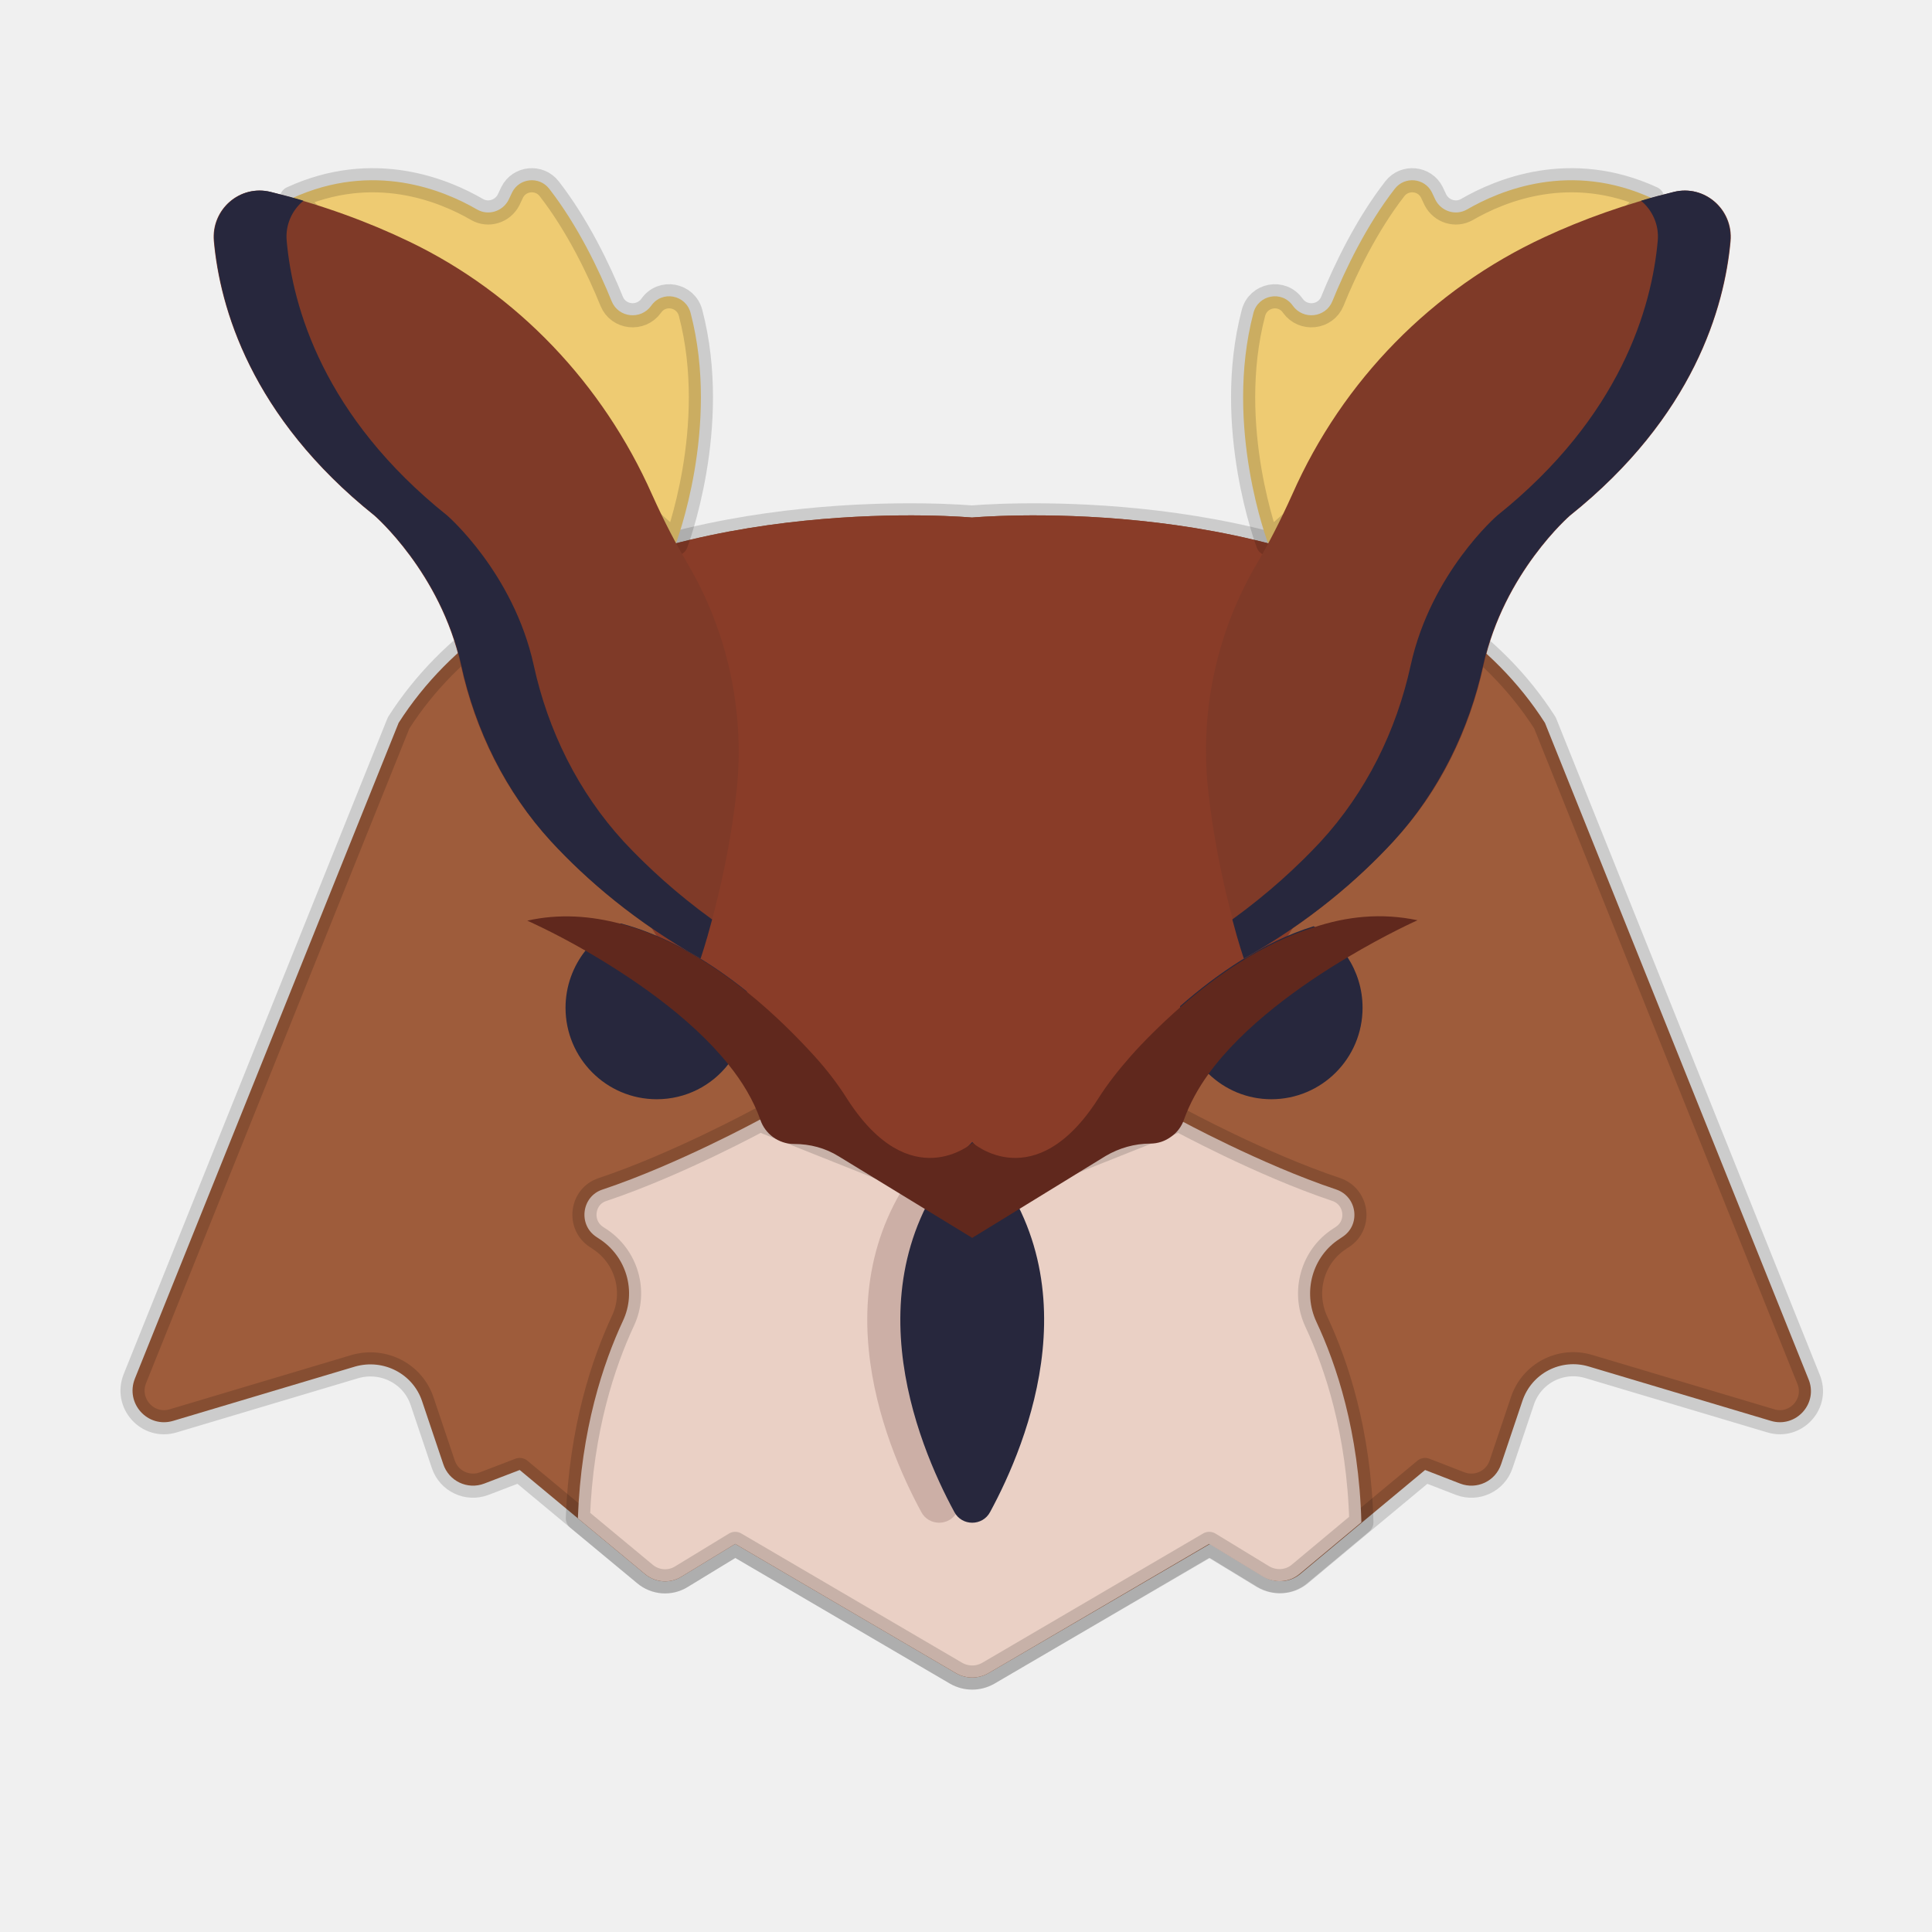
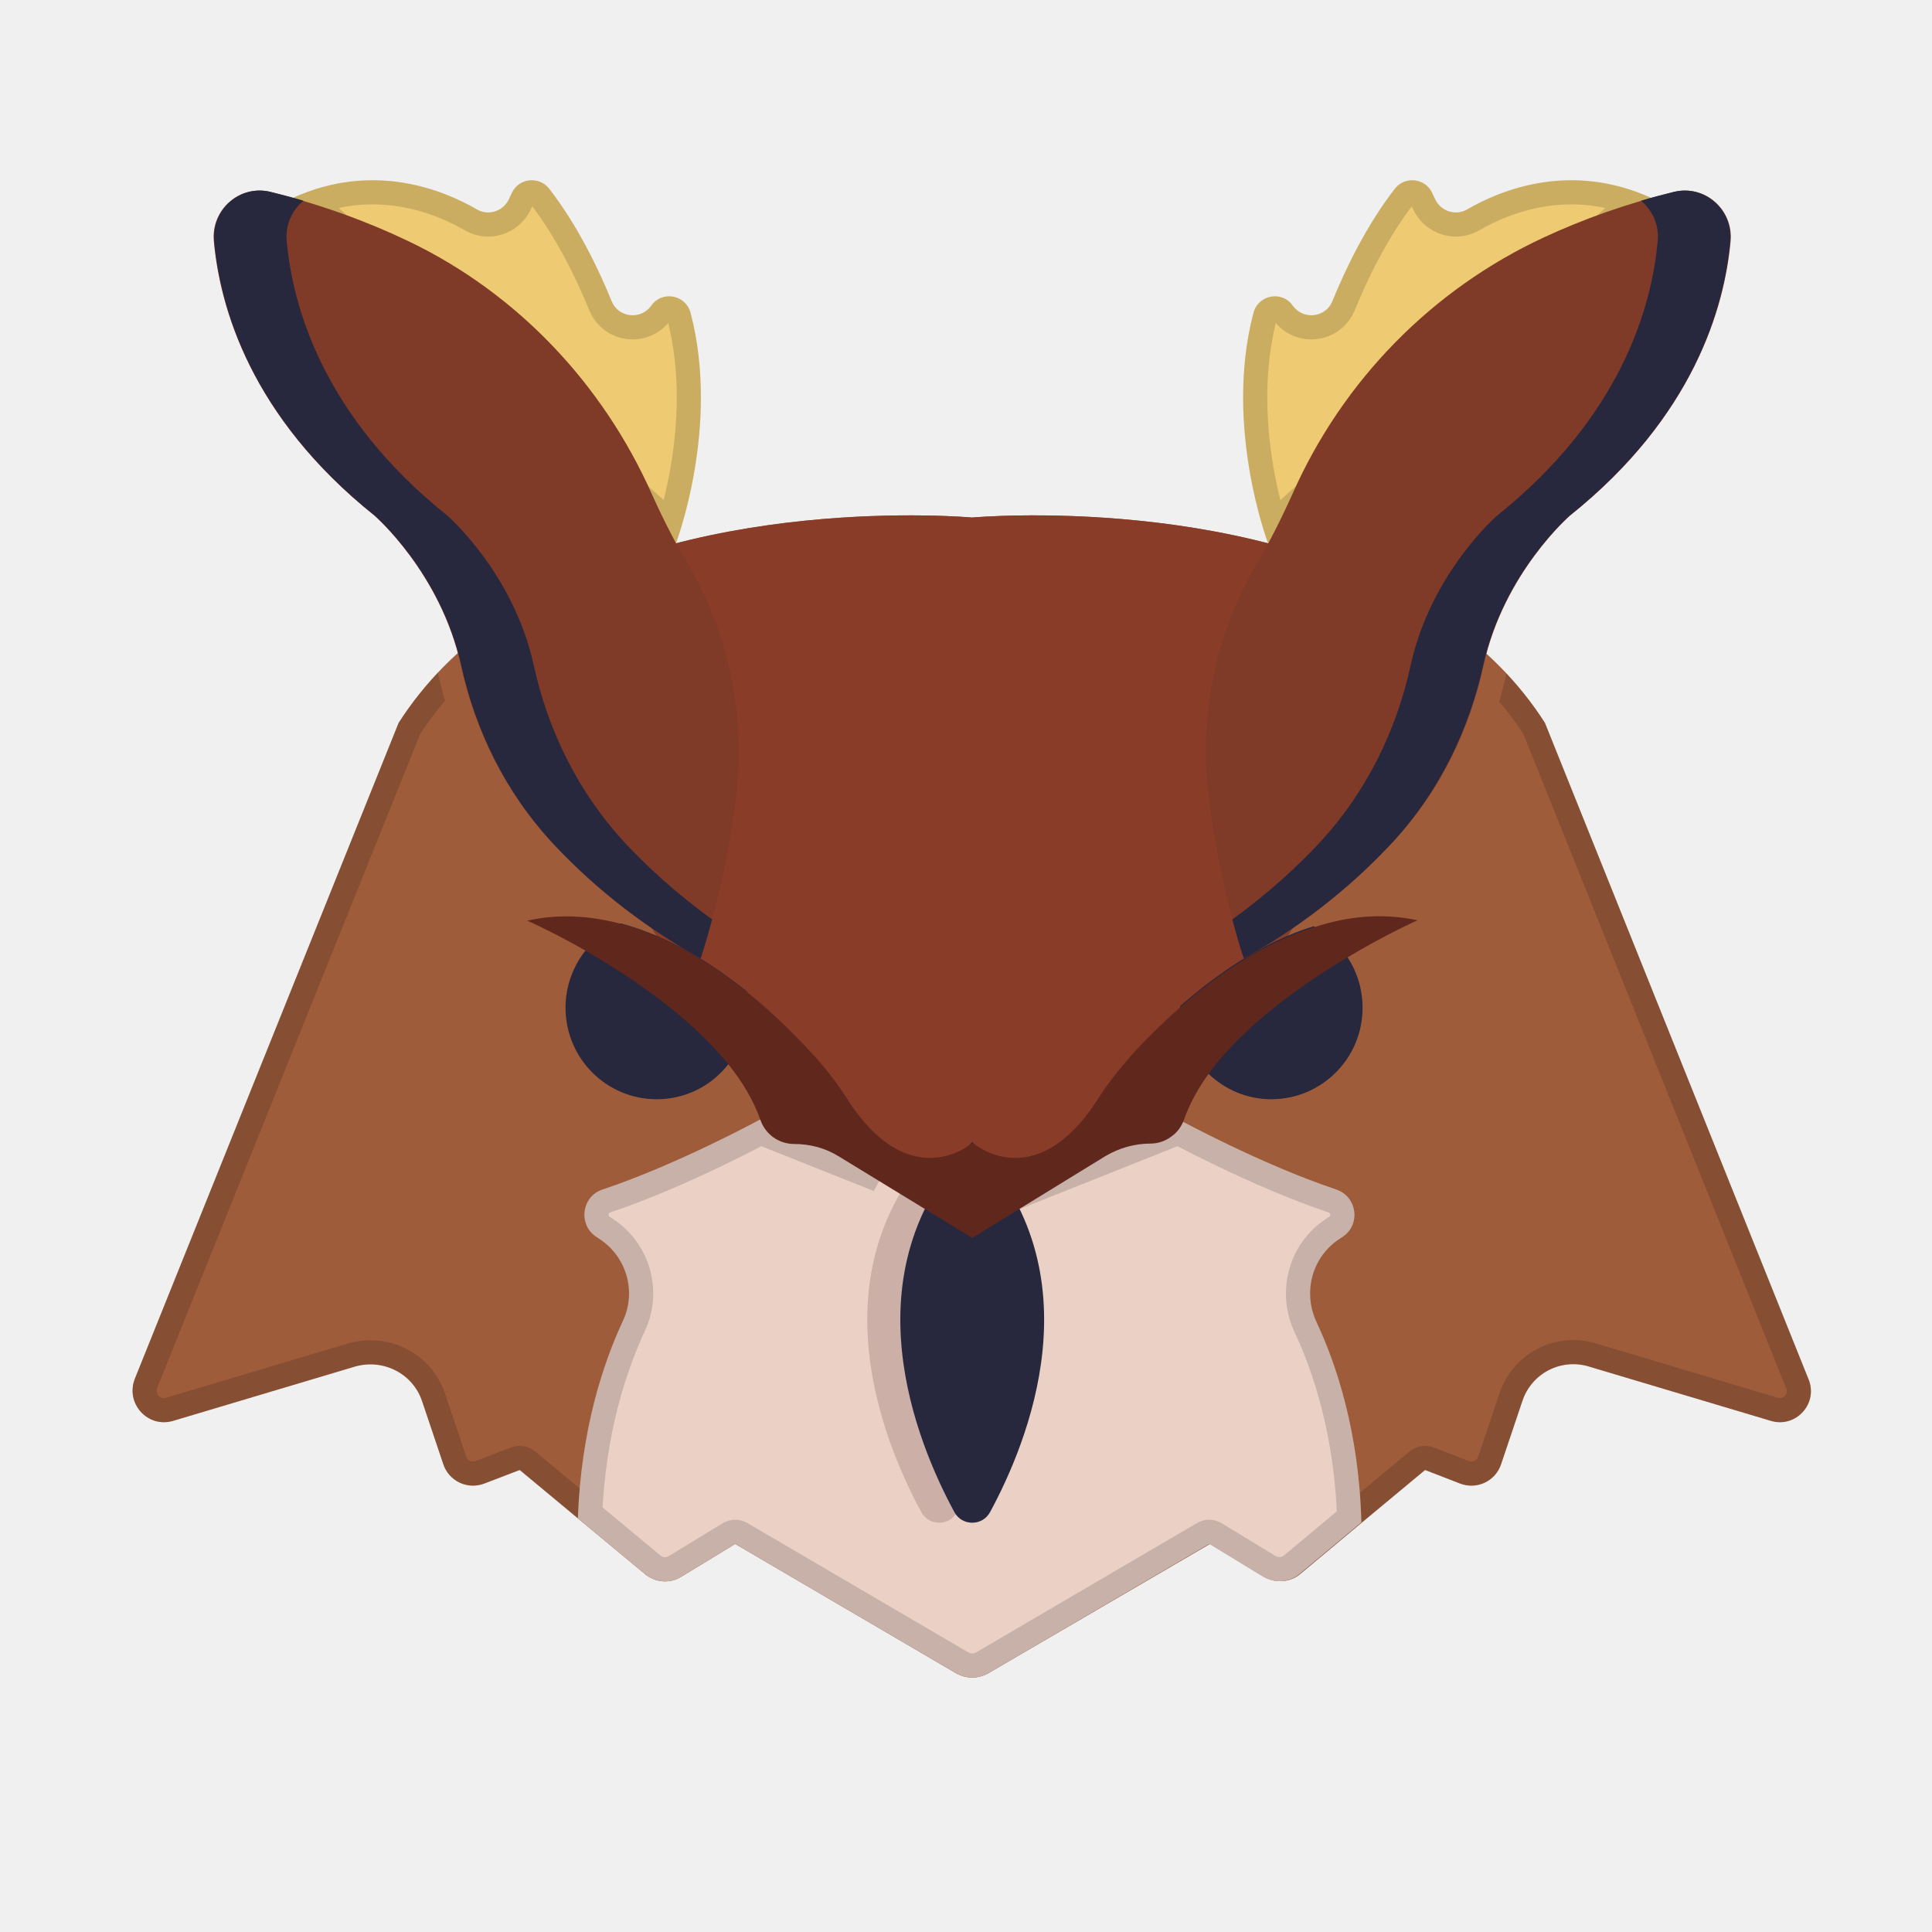
<svg xmlns="http://www.w3.org/2000/svg" id="Layer_1" viewBox="0 0 160 160">
  <defs>
    <style>.cls-1{fill:#7f3a28;}.cls-2{fill:#ead0c5;}.cls-3{fill:#eecb72;}.cls-4{fill:#60281d;}.cls-5{fill:#893c28;}.cls-6{fill:#ccafa6;}.cls-7{fill:#9e5c3b;}.cls-8{fill:#27273d;}</style>
  </defs>
  <g id="Avatars">
    <g id="Artboard">
      <g id="Animals">
        <g id="Animals_38">
-           <path class="cls-7" d="M146.653,117.669l-15.075-4.5c-2.309-.695-4.75.562-5.509,2.879l-1.748,5.195c-.462,1.423-2.012,2.151-3.398,1.621l-2.903-1.125-5.212,4.334-5.113,4.268c-.858.728-2.078.794-3.035.232l-4.453-2.713-18.374,10.72c-.825.463-1.814.463-2.639,0l-18.308-10.72-4.453,2.713c-.957.596-2.177.496-3.035-.232l-5.542-4.599-4.816-4.003-2.936,1.125c-1.385.529-2.936-.199-3.398-1.621l-1.748-5.195c-.759-2.283-3.2-3.54-5.542-2.879l-15.075,4.5c-2.111.629-3.991-1.456-3.167-3.507l21.837-54.295c2.177-3.408,4.981-6.154,8.115-8.338,15.471-10.852,39.353-8.669,39.353-8.669,0,0,23.882-2.184,39.353,8.669,3.134,2.184,5.938,4.93,8.115,8.338l21.804,54.295c.891,2.051-1.023,4.136-3.101,3.507Z" stroke="#000" stroke-opacity="0.15" stroke-width="2" stroke-linejoin="round" />
-           <path class="cls-2" d="M109.015,109.463c1.649,3.507,3.53,9.099,3.728,16.609l-5.113,4.268c-.858.728-2.078.794-3.035.232l-4.453-2.713-18.308,10.72c-.825.463-1.814.463-2.639,0l-18.308-10.72-4.453,2.713c-.957.596-2.177.496-3.035-.232l-5.542-4.599c.264-7.378,2.111-12.871,3.728-16.345,1.155-2.448.297-5.36-1.979-6.816-.066-.033-.132-.099-.198-.132-1.55-.993-1.253-3.375.495-3.937,6.234-2.084,13.03-5.79,13.03-5.79l17.351,6.915,17.351-6.915s6.795,3.706,13.03,5.79c1.748.596,2.045,2.945.495,3.937-.066.033-.132.099-.198.132-2.276,1.456-3.101,4.4-1.946,6.882Z" stroke="#000" stroke-opacity="0.15" stroke-width="2" stroke-linejoin="round" />
-           <path class="cls-6" d="M77.777,94.574c-10.49,10.819-4.552,24.98-1.484,30.638.627,1.191,2.342,1.191,2.969,0,3.101-5.658,9.005-19.819-1.484-30.638Z" />
-           <path class="cls-5" d="M119.868,51.529c-7.356,17.767-22.002,46.652-39.353,46.652s-31.997-28.884-39.353-46.652c15.471-10.852,39.353-8.669,39.353-8.669,0,0,23.882-2.184,39.353,8.669Z" />
+           <g fill="#9e5c3b">
+             <path d="M146.653,117.669l-15.075-4.5c-2.309-.695-4.75.562-5.509,2.879l-1.748,5.195c-.462,1.423-2.012,2.151-3.398,1.621l-2.903-1.125-5.212,4.334-5.113,4.268c-.858.728-2.078.794-3.035.232l-4.453-2.713-18.374,10.72c-.825.463-1.814.463-2.639,0l-18.308-10.72-4.453,2.713c-.957.596-2.177.496-3.035-.232l-5.542-4.599-4.816-4.003-2.936,1.125c-1.385.529-2.936-.199-3.398-1.621l-1.748-5.195c-.759-2.283-3.2-3.54-5.542-2.879l-15.075,4.5c-2.111.629-3.991-1.456-3.167-3.507l21.837-54.295c2.177-3.408,4.981-6.154,8.115-8.338,15.471-10.852,39.353-8.669,39.353-8.669,0,0,23.882-2.184,39.353,8.669,3.134,2.184,5.938,4.93,8.115,8.338l21.804,54.295c.891,2.051-1.023,4.136-3.101,3.507Z" id="ab0" />
+           </g>
+           <mask id="am0" maskUnits="userSpaceOnUse" x="0" y="0" width="160" height="160">
+             <use href="#ab0" fill="#fff" />
+             <use href="#ab3" fill="#000" stroke="#000" stroke-width="4" stroke-linejoin="round" />
+             <use href="#ab7" fill="#000" stroke="#000" stroke-width="4" stroke-linejoin="round" />
+             <use href="#ab10" fill="#000" stroke="#000" stroke-width="4" stroke-linejoin="round" />
+             <use href="#ab12" fill="#000" stroke="#000" stroke-width="4" stroke-linejoin="round" />
+           </mask>
+           <use href="#ab0" fill="none" stroke="#000" stroke-opacity="0.15" stroke-width="4" stroke-linejoin="round" mask="url(#am0)" />
+           <g fill="#ead0c5">
+             <path d="M109.015,109.463c1.649,3.507,3.53,9.099,3.728,16.609l-5.113,4.268c-.858.728-2.078.794-3.035.232l-4.453-2.713-18.308,10.72c-.825.463-1.814.463-2.639,0l-18.308-10.72-4.453,2.713c-.957.596-2.177.496-3.035-.232l-5.542-4.599c.264-7.378,2.111-12.871,3.728-16.345,1.155-2.448.297-5.36-1.979-6.816-.066-.033-.132-.099-.198-.132-1.55-.993-1.253-3.375.495-3.937,6.234-2.084,13.03-5.79,13.03-5.79l17.351,6.915,17.351-6.915s6.795,3.706,13.03,5.79c1.748.596,2.045,2.945.495,3.937-.066.033-.132.099-.198.132-2.276,1.456-3.101,4.4-1.946,6.882Z" id="ab1" />
+           </g>
+           <mask id="am1" maskUnits="userSpaceOnUse" x="0" y="0" width="160" height="160">
+             <use href="#ab1" fill="#fff" />
+             <use href="#ab2" fill="#000" stroke="#000" stroke-width="4" stroke-linejoin="round" />
+           </mask>
+           <use href="#ab1" fill="none" stroke="#000" stroke-opacity="0.15" stroke-width="4" stroke-linejoin="round" mask="url(#am1)" />
+           <g fill="#ccafa6">
+             <path d="M77.777,94.574c-10.49,10.819-4.552,24.98-1.484,30.638.627,1.191,2.342,1.191,2.969,0,3.101-5.658,9.005-19.819-1.484-30.638Z" id="ab2" />
+           </g>
+           <g fill="#893c28">
+             <path d="M119.868,51.529c-7.356,17.767-22.002,46.652-39.353,46.652s-31.997-28.884-39.353-46.652c15.471-10.852,39.353-8.669,39.353-8.669,0,0,23.882-2.184,39.353,8.669Z" id="ab3" />
+           </g>
          <path class="cls-8" d="M61.943,83.457c0,1.754-.594,3.375-1.616,4.665-1.385,1.787-3.53,2.912-5.938,2.912-4.189,0-7.554-3.408-7.554-7.577,0-1.787.627-3.441,1.649-4.731.759-.96,1.781-1.754,2.936-2.25,3.892,1.026,7.488,3.276,10.424,5.625.033.43.099.893.099,1.357Z" />
          <path class="cls-8" d="M112.842,83.457c0,4.202-3.398,7.577-7.554,7.577-2.012,0-3.826-.794-5.179-2.084-1.451-1.39-2.375-3.342-2.375-5.525v-.099c2.969-2.614,6.795-5.294,11.051-6.617h0c1.155.596,2.111,1.489,2.804,2.548.792,1.224,1.253,2.647,1.253,4.202Z" />
          <path class="cls-8" d="M80.515,94.574c-10.49,10.819-4.552,24.98-1.484,30.638.627,1.191,2.342,1.191,2.969,0,3.068-5.658,9.005-19.819-1.484-30.638Z" />
-           <path class="cls-4" d="M117.394,76.212s-2.54,1.125-5.806,3.077c-3.793,2.25-8.61,5.658-11.512,9.661-.858,1.191-1.55,2.448-2.012,3.739-.198.596-.594,1.125-1.089,1.456-.495.364-1.089.562-1.715.562-1.286,0-2.573.364-3.695,1.026l-11.051,6.783-11.051-6.75c-1.122-.695-2.375-1.026-3.695-1.026-1.286,0-2.408-.827-2.804-2.018-.561-1.588-1.484-3.143-2.639-4.566-3.2-4.003-8.181-7.312-11.842-9.43-2.771-1.588-4.816-2.481-4.816-2.481,2.639-.596,5.278-.397,7.752.265,3.892,1.026,7.488,3.276,10.424,5.625,2.342,1.886,4.255,3.838,5.608,5.327.99,1.092,1.913,2.283,2.705,3.54,5.245,8.172,10.391,3.639,10.391,3.639,0,0,5.146,4.533,10.391-3.639.792-1.257,1.715-2.415,2.705-3.54,1.023-1.158,2.441-2.581,4.09-4.037,2.969-2.614,6.795-5.294,11.051-6.617h0c2.738-.926,5.641-1.224,8.61-.596Z" />
-           <path class="cls-3" d="M55.972,45.011s3.695-9.661,1.221-19.091c-.396-1.522-2.375-1.886-3.266-.596h0c-.858,1.191-2.705.993-3.266-.364-1.056-2.614-2.837-6.319-5.179-9.33-.825-1.059-2.474-.893-3.068.298l-.297.629c-.495.96-1.682,1.323-2.606.794-2.738-1.588-8.577-4.037-15.339-.926l31.799,28.587Z" stroke="#000" stroke-opacity="0.15" stroke-width="2" stroke-linejoin="round" />
-           <path class="cls-3" d="M105.024,45.011s-3.695-9.661-1.221-19.091c.396-1.522,2.375-1.886,3.266-.596h0c.858,1.191,2.705.993,3.266-.364,1.056-2.614,2.837-6.319,5.179-9.33.825-1.059,2.474-.893,3.068.298l.297.629c.495.96,1.682,1.323,2.606.794,2.738-1.588,8.577-4.037,15.339-.926l-31.799,28.587Z" stroke="#000" stroke-opacity="0.15" stroke-width="2" stroke-linejoin="round" />
-           <path class="cls-1" d="M56.896,46.599c-.858-1.456-1.847-3.309-2.903-5.658-4.057-9.132-11.15-16.642-20.122-20.944-3.299-1.588-7.125-3.011-11.479-4.103-2.54-.629-4.915,1.456-4.684,4.07.495,5.459,3.035,14.525,13.294,22.73,0,0,5.476,4.731,7.158,12.374,1.188,5.459,3.695,10.521,7.488,14.624,2.936,3.176,6.96,6.65,12.37,9.694,0,0,2.21-6.485,3.002-14.062.66-6.518-.792-13.102-4.123-18.727Z" />
+           <g fill="#60281d">
+             <path d="M117.394,76.212s-2.54,1.125-5.806,3.077c-3.793,2.25-8.61,5.658-11.512,9.661-.858,1.191-1.55,2.448-2.012,3.739-.198.596-.594,1.125-1.089,1.456-.495.364-1.089.562-1.715.562-1.286,0-2.573.364-3.695,1.026l-11.051,6.783-11.051-6.75c-1.122-.695-2.375-1.026-3.695-1.026-1.286,0-2.408-.827-2.804-2.018-.561-1.588-1.484-3.143-2.639-4.566-3.2-4.003-8.181-7.312-11.842-9.43-2.771-1.588-4.816-2.481-4.816-2.481,2.639-.596,5.278-.397,7.752.265,3.892,1.026,7.488,3.276,10.424,5.625,2.342,1.886,4.255,3.838,5.608,5.327.99,1.092,1.913,2.283,2.705,3.54,5.245,8.172,10.391,3.639,10.391,3.639,0,0,5.146,4.533,10.391-3.639.792-1.257,1.715-2.415,2.705-3.54,1.023-1.158,2.441-2.581,4.09-4.037,2.969-2.614,6.795-5.294,11.051-6.617h0c2.738-.926,5.641-1.224,8.61-.596Z" id="ab7" />
+           </g>
+           <g fill="#eecb72">
+             <path d="M55.972,45.011s3.695-9.661,1.221-19.091c-.396-1.522-2.375-1.886-3.266-.596h0c-.858,1.191-2.705.993-3.266-.364-1.056-2.614-2.837-6.319-5.179-9.33-.825-1.059-2.474-.893-3.068.298l-.297.629c-.495.96-1.682,1.323-2.606.794-2.738-1.588-8.577-4.037-15.339-.926l31.799,28.587Z" id="ab8" />
+           </g>
+           <mask id="am8" maskUnits="userSpaceOnUse" x="0" y="0" width="160" height="160">
+             <use href="#ab8" fill="#fff" />
+           </mask>
+           <use href="#ab8" fill="none" stroke="#000" stroke-opacity="0.15" stroke-width="4" stroke-linejoin="round" mask="url(#am8)" />
+           <g fill="#eecb72">
+             <path d="M105.024,45.011s-3.695-9.661-1.221-19.091c.396-1.522,2.375-1.886,3.266-.596h0c.858,1.191,2.705.993,3.266-.364,1.056-2.614,2.837-6.319,5.179-9.33.825-1.059,2.474-.893,3.068.298l.297.629c.495.96,1.682,1.323,2.606.794,2.738-1.588,8.577-4.037,15.339-.926l-31.799,28.587Z" id="ab9" />
+           </g>
+           <mask id="am9" maskUnits="userSpaceOnUse" x="0" y="0" width="160" height="160">
+             <use href="#ab9" fill="#fff" />
+           </mask>
+           <use href="#ab9" fill="none" stroke="#000" stroke-opacity="0.15" stroke-width="4" stroke-linejoin="round" mask="url(#am9)" />
+           <g fill="#7f3a28">
+             <path d="M56.896,46.599c-.858-1.456-1.847-3.309-2.903-5.658-4.057-9.132-11.15-16.642-20.122-20.944-3.299-1.588-7.125-3.011-11.479-4.103-2.54-.629-4.915,1.456-4.684,4.07.495,5.459,3.035,14.525,13.294,22.73,0,0,5.476,4.731,7.158,12.374,1.188,5.459,3.695,10.521,7.488,14.624,2.936,3.176,6.96,6.65,12.37,9.694,0,0,2.21-6.485,3.002-14.062.66-6.518-.792-13.102-4.123-18.727Z" id="ab10" />
+           </g>
          <path class="cls-8" d="M58.974,76.145c-.528,2.018-.957,3.242-.957,3.242-5.41-3.044-9.434-6.518-12.37-9.694-3.76-4.103-6.267-9.198-7.455-14.624-1.682-7.643-7.158-12.374-7.158-12.374-10.259-8.205-12.799-17.238-13.294-22.73-.231-2.614,2.144-4.698,4.684-4.07.924.232,1.847.463,2.705.728-.924.761-1.517,1.985-1.385,3.342.495,5.459,3.035,14.525,13.294,22.73,0,0,5.476,4.731,7.158,12.374,1.188,5.459,3.695,10.521,7.455,14.624,1.946,2.084,4.354,4.301,7.323,6.452Z" />
-           <path class="cls-1" d="M104.133,46.599c.858-1.456,1.847-3.342,2.903-5.691,4.156-9.397,11.578-16.973,20.881-21.274,3.134-1.456,6.696-2.746,10.721-3.739,2.54-.629,4.915,1.456,4.684,4.07-.495,5.459-3.035,14.525-13.294,22.73,0,0-5.476,4.731-7.158,12.374-1.155,5.294-3.53,10.257-7.158,14.26-2.969,3.276-7.092,6.915-12.667,10.058,0,0-2.21-6.485-3.002-14.062-.693-6.518.759-13.102,4.09-18.727Z" />
+           <g fill="#7f3a28">
+             <path d="M104.133,46.599c.858-1.456,1.847-3.342,2.903-5.691,4.156-9.397,11.578-16.973,20.881-21.274,3.134-1.456,6.696-2.746,10.721-3.739,2.54-.629,4.915,1.456,4.684,4.07-.495,5.459-3.035,14.525-13.294,22.73,0,0-5.476,4.731-7.158,12.374-1.155,5.294-3.53,10.257-7.158,14.26-2.969,3.276-7.092,6.915-12.667,10.058,0,0-2.21-6.485-3.002-14.062-.693-6.518.759-13.102,4.09-18.727Z" id="ab12" />
+           </g>
          <path class="cls-8" d="M102.055,76.145c.528,2.018.957,3.242.957,3.242,5.41-3.044,9.434-6.518,12.37-9.694,3.76-4.103,6.267-9.198,7.455-14.624,1.682-7.643,7.158-12.374,7.158-12.374,10.259-8.205,12.799-17.238,13.294-22.73.231-2.614-2.144-4.698-4.684-4.07-.924.232-1.847.463-2.705.728.924.761,1.517,1.985,1.385,3.342-.495,5.459-3.035,14.525-13.294,22.73,0,0-5.476,4.731-7.158,12.374-1.188,5.459-3.695,10.521-7.455,14.624-1.946,2.084-4.354,4.301-7.323,6.452Z" />
        </g>
      </g>
    </g>
  </g>
</svg>
